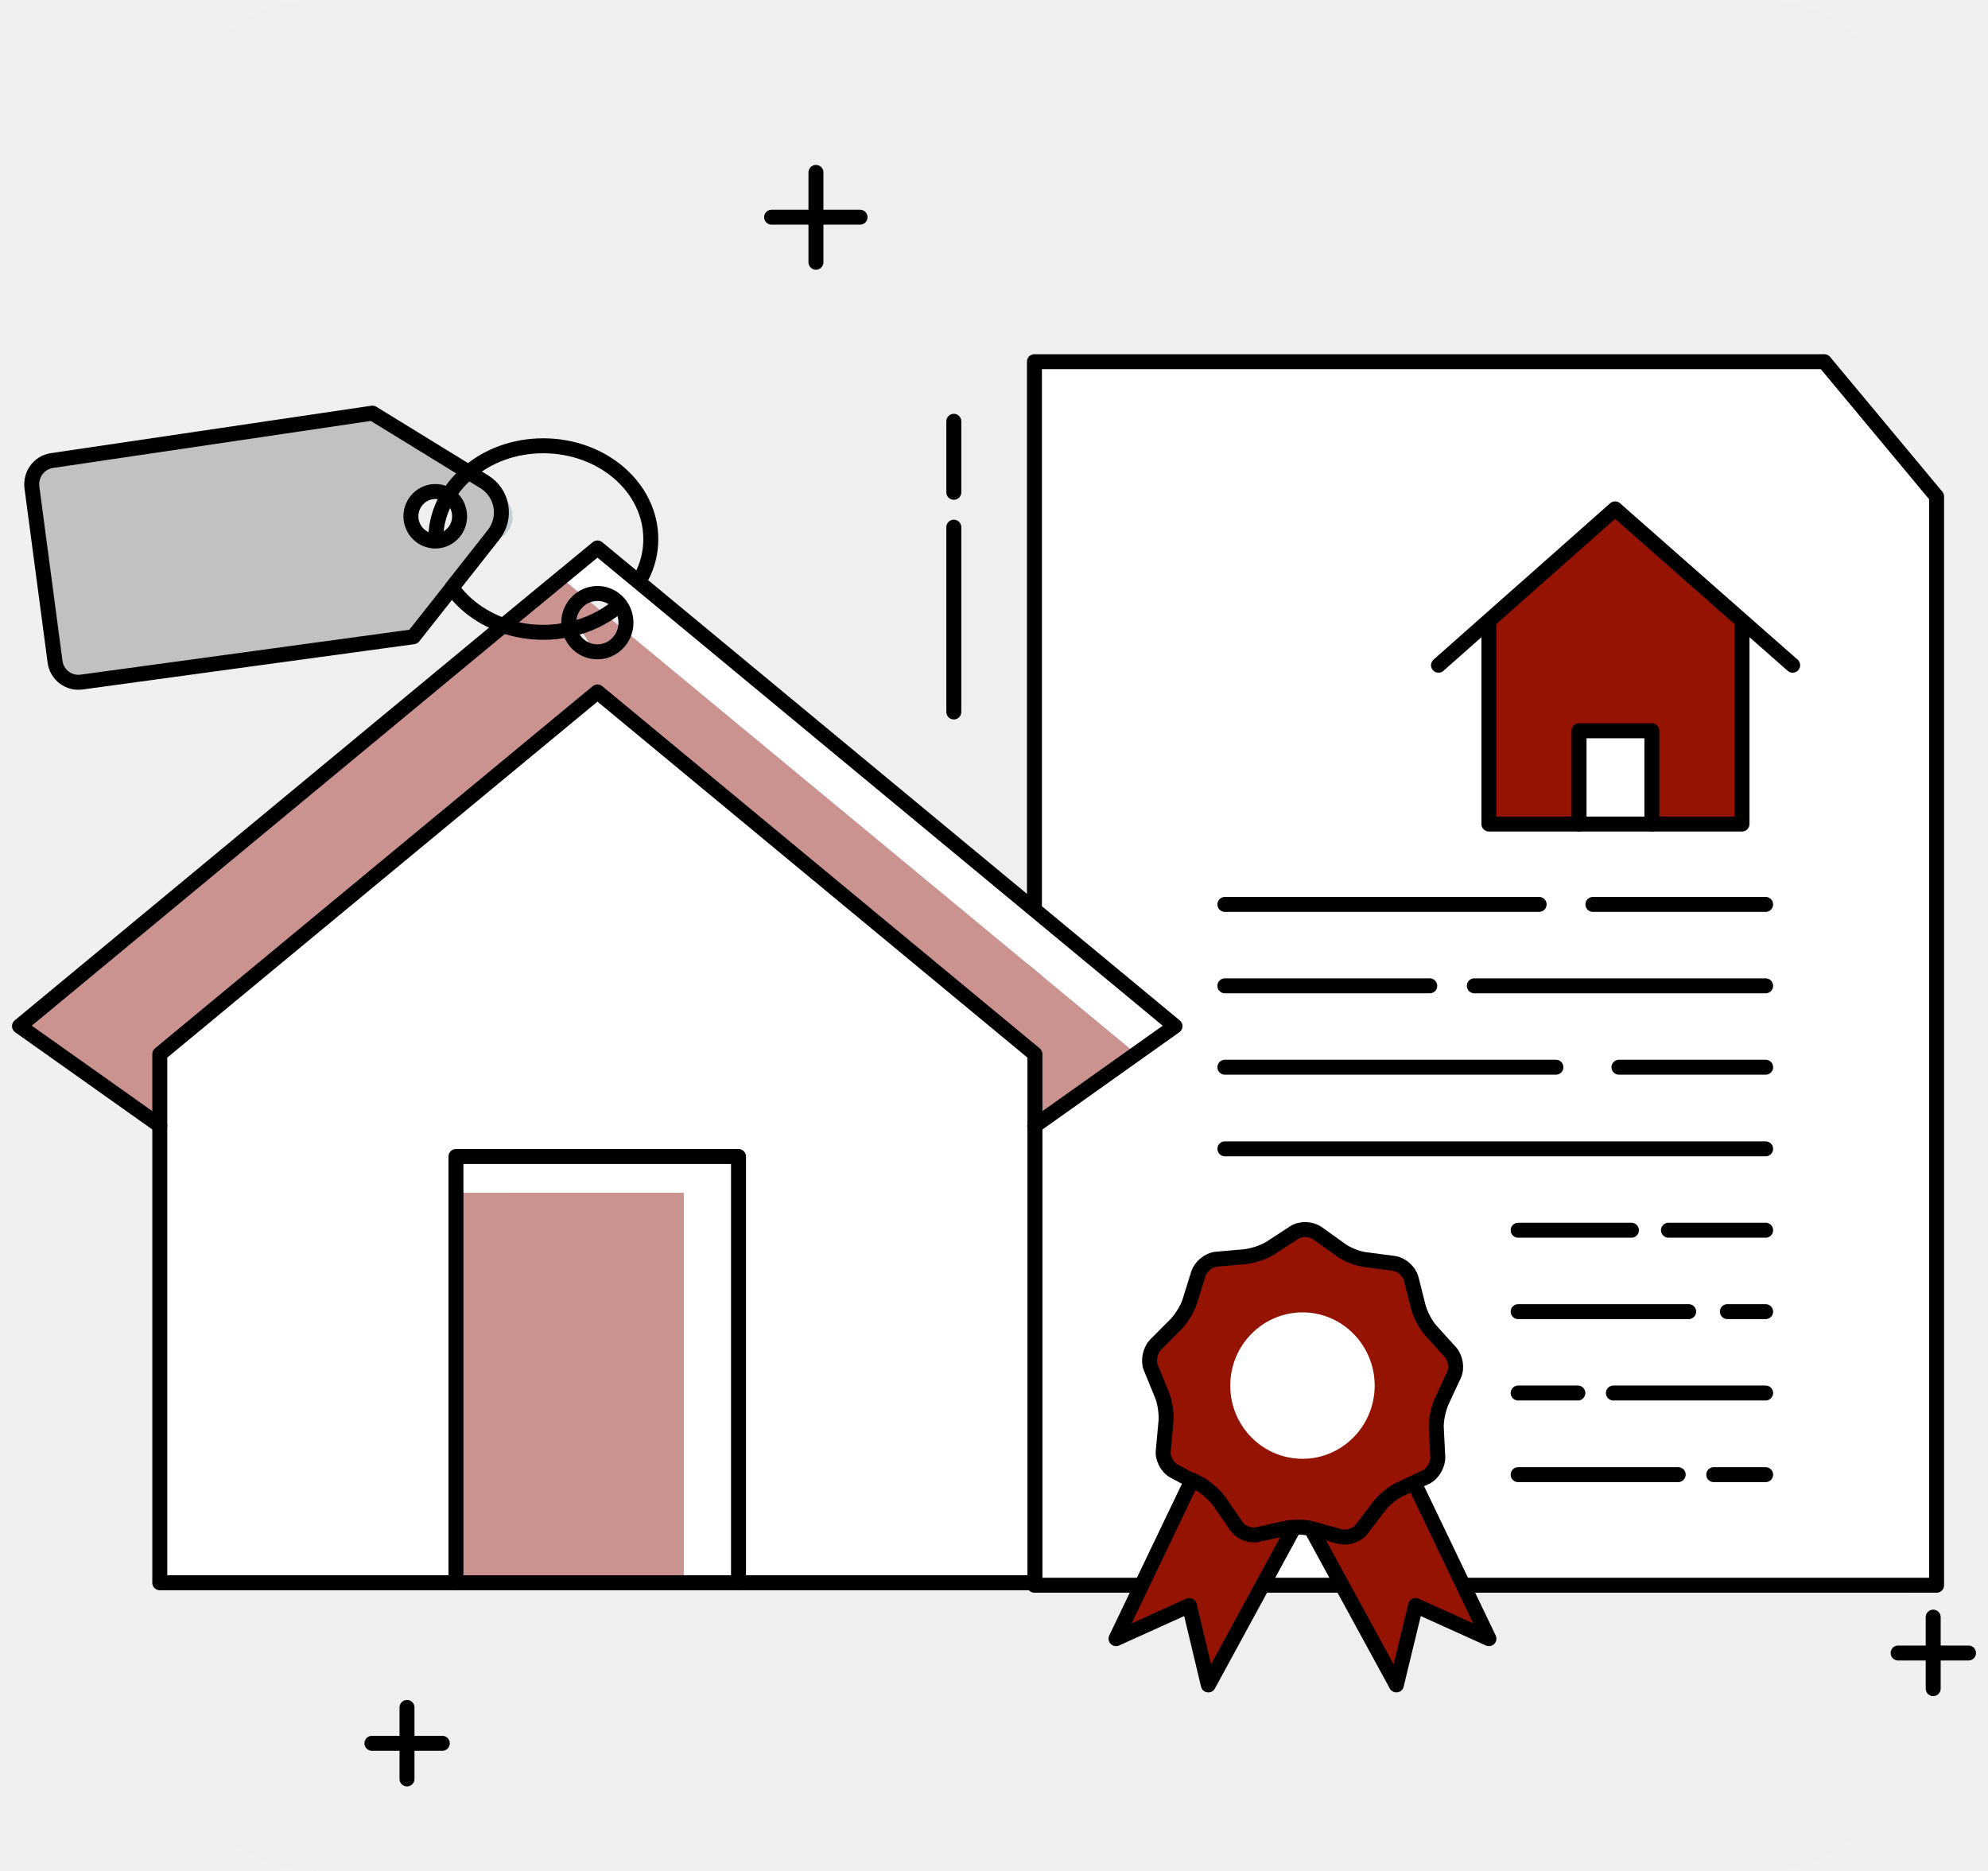
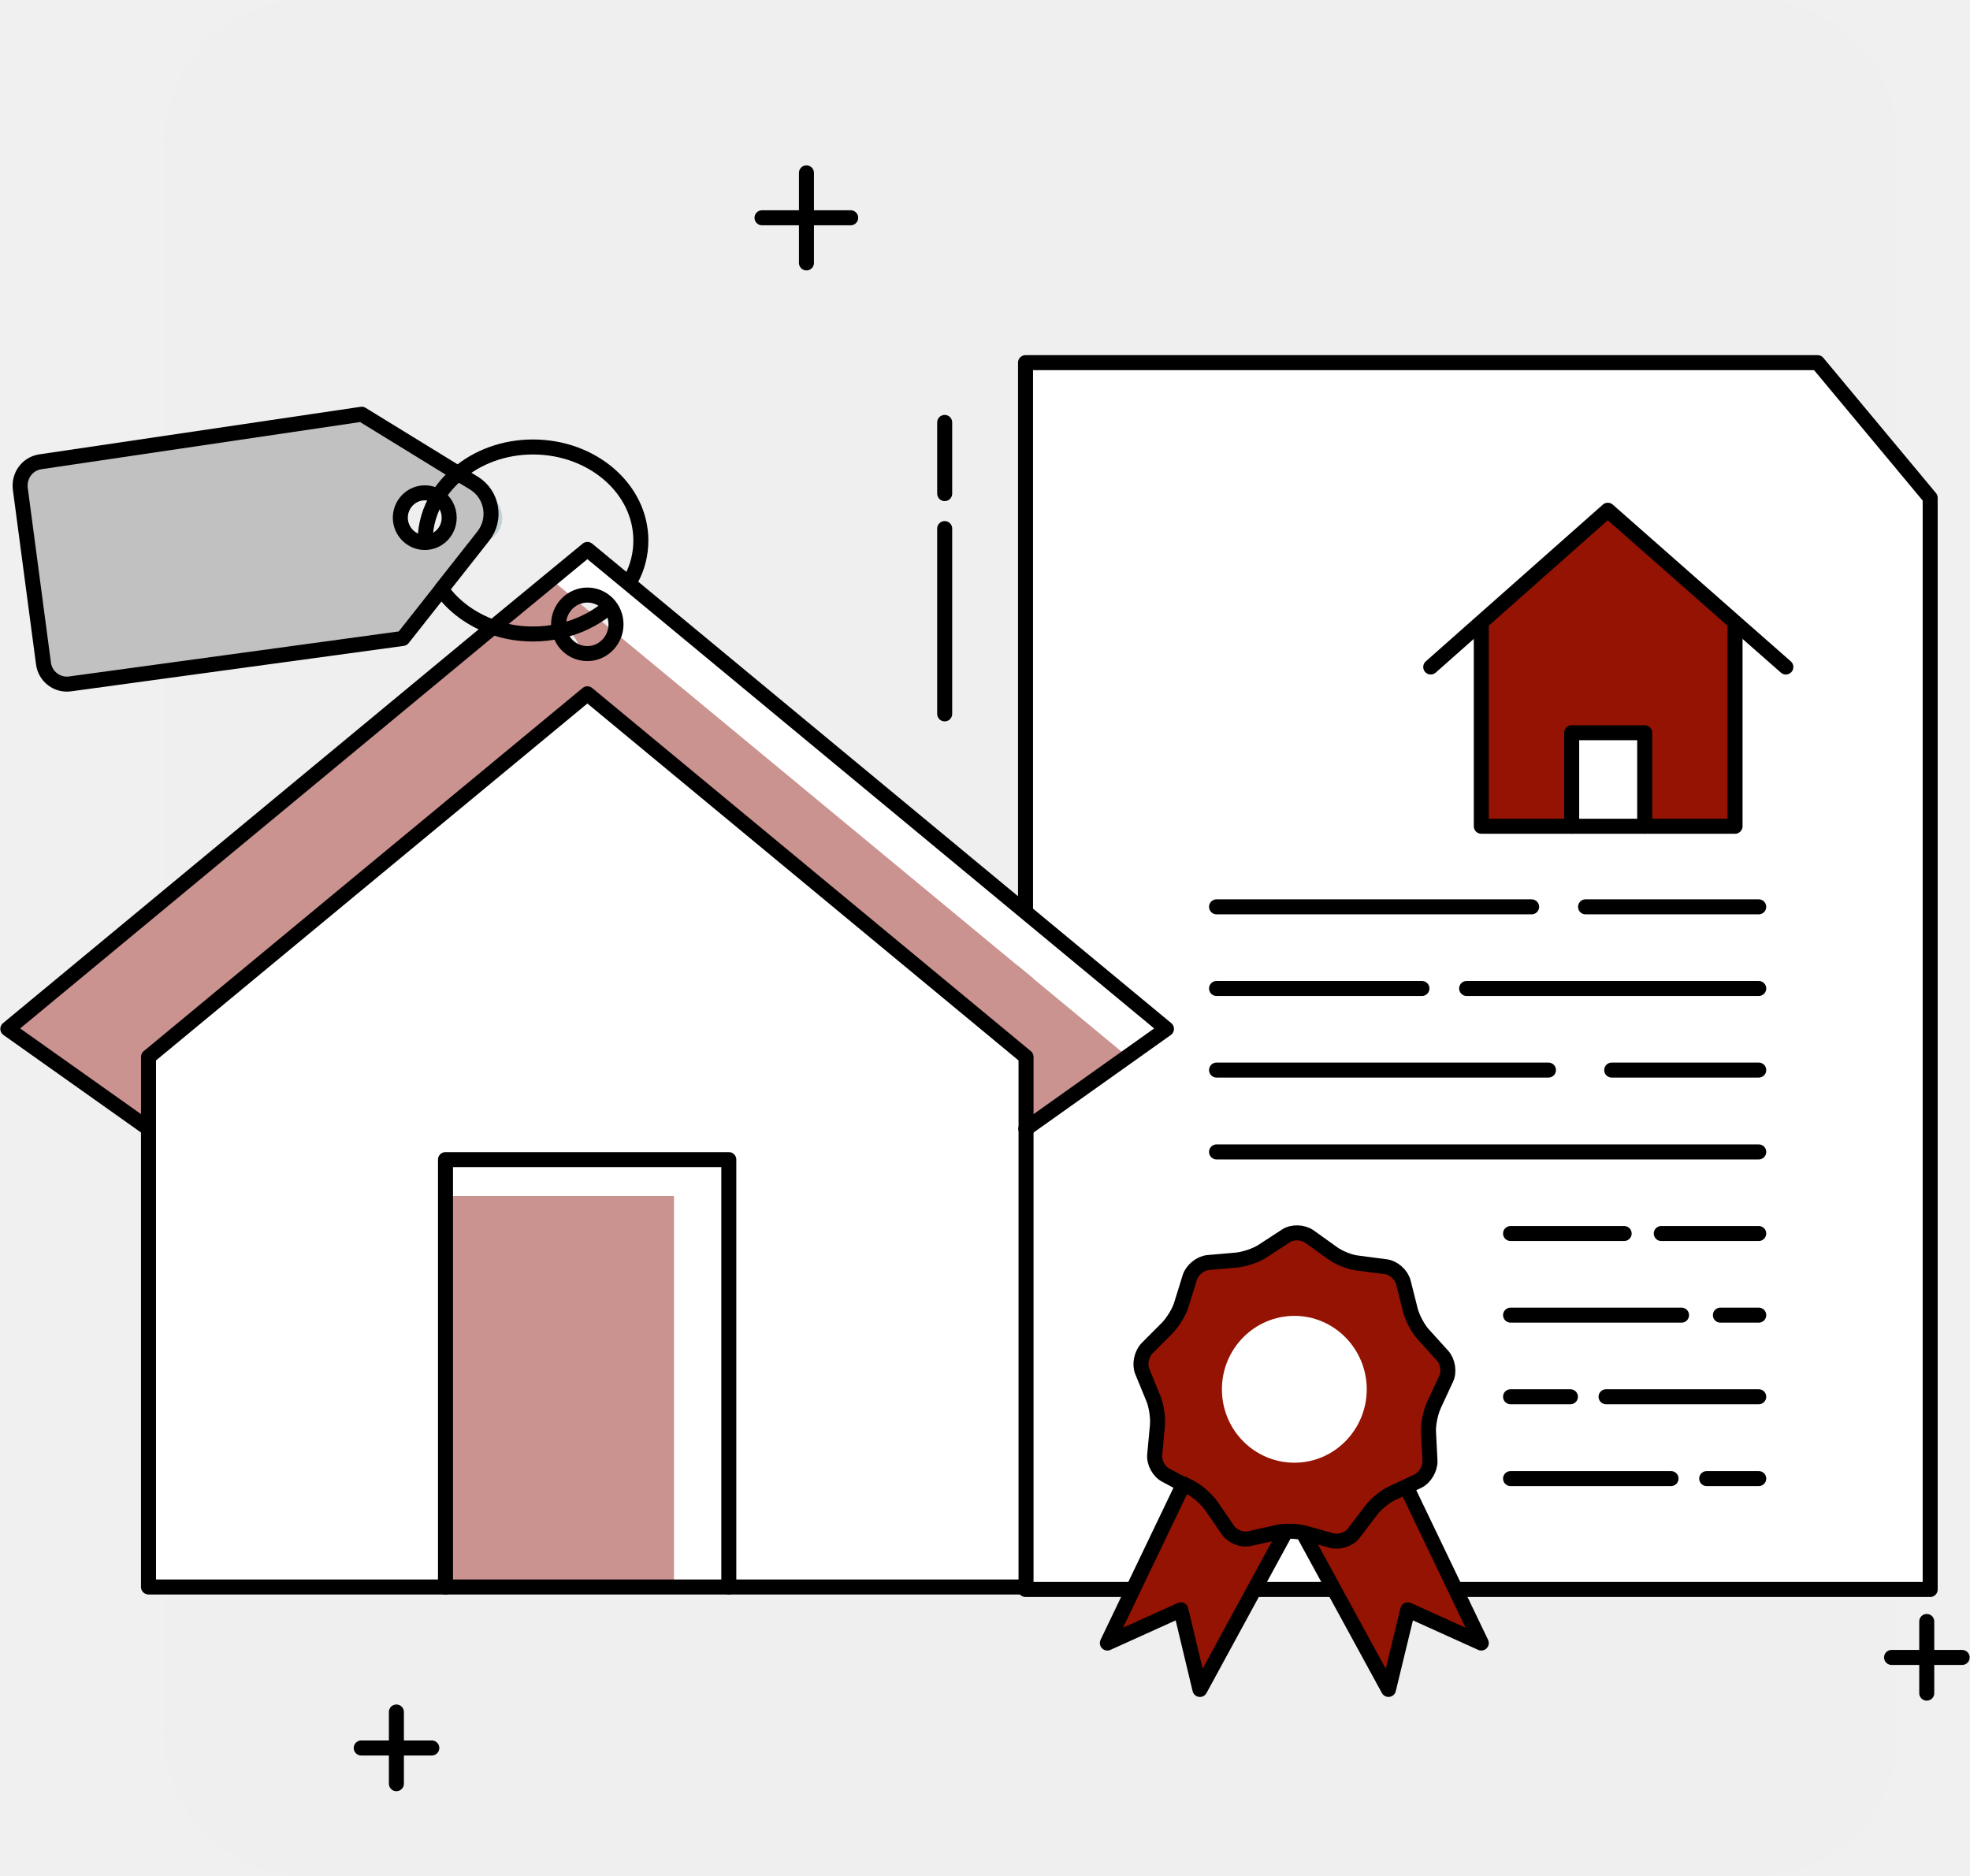
- <svg xmlns="http://www.w3.org/2000/svg" width="85" height="80" viewBox="0 0 85 80" fill="none">
+ <svg xmlns="http://www.w3.org/2000/svg" width="84" height="80" viewBox="0 0 84 80" fill="none">
  <g clip-path="url(#clip0_281_14793)">
-     <path opacity="0.5" d="M75.346 0H13.559C10.206 0 7.488 2.761 7.488 6.167V73.833C7.488 77.239 10.206 80 13.559 80H75.346C78.699 80 81.417 77.239 81.417 73.833V6.167C81.417 2.761 78.699 0 75.346 0Z" fill="#EDEDED" />
+     <path opacity="0.5" d="M74.847 0H13.06C9.707 0 6.988 2.761 6.988 6.167V73.833C6.988 77.239 9.707 80 13.06 80H74.847C78.2 80 80.918 77.239 80.918 73.833V6.167C80.918 2.761 78.2 0 74.847 0Z" fill="#EDEDED" />
    <g opacity="0.24">
-       <path d="M66.661 23.366L72.159 28.221L72.097 28.306V36.853H68.244V32.855H65.13V36.853H61.277V28.243L61.224 28.19L66.661 23.366Z" fill="#005063" />
-       <path d="M59.111 30.062L61.224 28.19L66.661 23.366L72.159 28.221L74.253 30.062" fill="#005063" />
-       <path d="M61.277 28.243V36.853H65.13H68.244H72.097V28.306" fill="#005063" />
-       <path d="M68.244 36.853V32.855H65.13V36.853" fill="#005063" />
-       <path d="M55.799 67.021C55.601 67.285 55.174 67.423 54.861 67.338L53.685 67.01C53.477 66.957 53.195 66.926 52.925 66.947C52.789 66.947 52.654 66.957 52.539 66.989L51.352 67.254C51.029 67.328 50.623 67.169 50.436 66.894L49.738 65.879C49.55 65.604 49.165 65.254 48.873 65.096L48.551 64.927L47.801 64.525C47.509 64.376 47.291 63.975 47.332 63.647L47.447 62.409C47.478 62.081 47.405 61.563 47.27 61.245L46.801 60.103C46.676 59.796 46.77 59.363 46.999 59.119L47.863 58.252C48.092 58.019 48.374 57.575 48.467 57.258L48.832 56.084C48.936 55.766 49.28 55.491 49.602 55.459L50.821 55.354C51.144 55.322 51.633 55.163 51.914 54.983L52.935 54.317C53.216 54.137 53.654 54.158 53.924 54.349L54.914 55.057C55.184 55.258 55.663 55.449 55.986 55.481L57.194 55.639C57.517 55.682 57.85 55.978 57.934 56.306L58.236 57.501C58.319 57.818 58.559 58.284 58.788 58.527L59.61 59.437C59.829 59.68 59.902 60.124 59.756 60.42L59.236 61.542C59.1 61.838 58.986 62.356 59.006 62.684L59.069 63.922C59.079 64.25 58.85 64.641 58.559 64.778L58.09 65.001L57.455 65.297C57.153 65.434 56.757 65.762 56.559 66.027L55.82 67L55.799 67.021ZM53.299 64.853C55.466 64.853 57.225 63.065 57.225 60.865C57.225 58.664 55.466 56.877 53.299 56.877C51.133 56.877 49.363 58.654 49.363 60.865C49.363 63.075 51.123 64.853 53.299 64.853Z" fill="#005063" />
-       <path d="M57.226 60.865C57.226 63.065 55.466 64.853 53.299 64.853C51.133 64.853 49.363 63.065 49.363 60.865C49.363 58.664 51.123 56.877 53.299 56.877C55.476 56.877 57.226 58.654 57.226 60.865Z" fill="#005063" />
-       <path d="M48.572 64.927L47.822 64.525C47.53 64.376 47.311 63.975 47.353 63.647L47.468 62.409C47.499 62.081 47.426 61.563 47.291 61.245L46.822 60.103C46.697 59.796 46.791 59.363 47.02 59.119L47.884 58.252C48.113 58.019 48.394 57.575 48.488 57.258L48.853 56.084C48.957 55.766 49.3 55.491 49.623 55.459L50.842 55.354C51.165 55.322 51.654 55.163 51.935 54.983L52.956 54.317C53.237 54.137 53.674 54.158 53.945 54.349L54.934 55.057C55.205 55.258 55.684 55.449 56.007 55.481L57.215 55.639C57.538 55.682 57.871 55.978 57.955 56.306L58.257 57.501C58.34 57.818 58.579 58.284 58.809 58.527L59.631 59.437C59.85 59.68 59.923 60.124 59.777 60.42L59.256 61.542C59.121 61.838 59.006 62.356 59.027 62.684L59.09 63.922C59.1 64.25 58.871 64.641 58.579 64.778L58.111 65.001L57.475 65.297C57.173 65.434 56.778 65.762 56.58 66.027L55.84 67C55.643 67.264 55.216 67.402 54.903 67.317L53.727 66.989C53.518 66.936 53.237 66.905 52.966 66.926C52.831 66.926 52.696 66.936 52.581 66.968L51.394 67.233C51.071 67.307 50.665 67.148 50.477 66.873L49.779 65.857C49.592 65.582 49.207 65.233 48.915 65.075L48.592 64.905L48.572 64.927Z" fill="#005063" />
-       <path d="M57.226 60.865C57.226 63.065 55.466 64.853 53.299 64.853C51.133 64.853 49.363 63.065 49.363 60.865C49.363 58.664 51.123 56.877 53.299 56.877C55.476 56.877 57.226 58.654 57.226 60.865Z" fill="#005063" />
+       <path d="M66.159 23.366L71.657 28.221L71.595 28.306V36.853H67.742V32.855H64.628V36.853H60.775V28.243L60.723 28.19L66.159 23.366Z" fill="#005063" />
+       <path d="M58.609 30.062L60.723 28.19L66.16 23.366L71.658 28.221L73.751 30.062" fill="#005063" />
+       <path d="M60.775 28.243V36.853H64.629H67.742H71.596V28.306" fill="#005063" />
+       <path d="M67.743 36.853V32.855H64.629V36.853" fill="#005063" />
+       <path d="M55.298 67.021C55.1 67.285 54.673 67.423 54.36 67.338L53.184 67.01C52.975 66.957 52.694 66.926 52.423 66.947C52.288 66.947 52.153 66.957 52.038 66.989L50.851 67.254C50.528 67.328 50.122 67.169 49.934 66.894L49.237 65.879C49.049 65.604 48.664 65.254 48.372 65.096L48.049 64.927L47.3 64.525C47.008 64.376 46.789 63.975 46.831 63.647L46.946 62.409C46.977 62.081 46.904 61.563 46.769 61.245L46.3 60.103C46.175 59.796 46.269 59.363 46.498 59.119L47.362 58.252C47.591 58.019 47.872 57.575 47.966 57.258L48.331 56.084C48.435 55.766 48.778 55.491 49.101 55.459L50.32 55.354C50.642 55.322 51.132 55.163 51.413 54.983L52.434 54.317C52.715 54.137 53.152 54.158 53.423 54.349L54.412 55.057C54.683 55.258 55.162 55.449 55.485 55.481L56.693 55.639C57.016 55.682 57.349 55.978 57.432 56.306L57.734 57.501C57.818 57.818 58.057 58.284 58.286 58.527L59.109 59.437C59.328 59.68 59.401 60.124 59.255 60.42L58.734 61.542C58.599 61.838 58.484 62.356 58.505 62.684L58.568 63.922C58.578 64.25 58.349 64.641 58.057 64.778L57.589 65.001L56.953 65.297C56.651 65.434 56.256 65.762 56.058 66.027L55.318 67L55.298 67.021ZM52.798 64.853C54.964 64.853 56.724 63.065 56.724 60.865C56.724 58.664 54.964 56.877 52.798 56.877C50.632 56.877 48.862 58.654 48.862 60.865C48.862 63.075 50.622 64.853 52.798 64.853Z" fill="#005063" />
+       <path d="M56.724 60.865C56.724 63.065 54.964 64.853 52.798 64.853C50.632 64.853 48.861 63.065 48.861 60.865C48.861 58.664 50.621 56.877 52.798 56.877C54.974 56.877 56.724 58.654 56.724 60.865Z" fill="#005063" />
+       <path d="M48.071 64.927L47.321 64.525C47.029 64.376 46.811 63.975 46.852 63.647L46.967 62.409C46.998 62.081 46.925 61.563 46.79 61.245L46.321 60.103C46.196 59.796 46.29 59.363 46.519 59.119L47.383 58.252C47.613 58.019 47.894 57.575 47.988 57.258L48.352 56.084C48.456 55.766 48.8 55.491 49.123 55.459L50.341 55.354C50.664 55.322 51.153 55.163 51.435 54.983L52.455 54.317C52.736 54.137 53.174 54.158 53.444 54.349L54.434 55.057C54.705 55.258 55.184 55.449 55.507 55.481L56.715 55.639C57.037 55.682 57.371 55.978 57.454 56.306L57.756 57.501C57.839 57.818 58.079 58.284 58.308 58.527L59.131 59.437C59.349 59.68 59.422 60.124 59.276 60.42L58.756 61.542C58.62 61.838 58.506 62.356 58.527 62.684L58.589 63.922C58.599 64.25 58.37 64.641 58.079 64.778L57.61 65.001L56.975 65.297C56.673 65.434 56.277 65.762 56.079 66.027L55.34 67C55.142 67.264 54.715 67.402 54.403 67.317L53.226 66.989C53.018 66.936 52.736 66.905 52.466 66.926C52.33 66.926 52.195 66.936 52.08 66.968L50.893 67.233C50.57 67.307 50.164 67.148 49.977 66.873L49.279 65.857C49.092 65.582 48.706 65.233 48.414 65.075L48.092 64.905L48.071 64.927Z" fill="#005063" />
+       <path d="M56.726 60.865C56.726 63.065 54.966 64.853 52.8 64.853C50.634 64.853 48.863 63.065 48.863 60.865C48.863 58.664 50.623 56.877 52.8 56.877C54.976 56.877 56.726 58.654 56.726 60.865Z" fill="#005063" />
    </g>
-     <path d="M82.802 21.23V67.783H44.229V15.465H78.002L82.802 21.23Z" fill="white" />
-     <path d="M82.802 21.23V67.783H44.229V15.465H78.002L82.802 21.23Z" stroke="black" stroke-width="0.64" stroke-linecap="round" stroke-linejoin="round" />
-     <path d="M69.056 21.759L74.555 26.603L74.482 26.688V35.235H70.628V31.247H67.515V35.235H63.661V26.624L63.62 26.572L69.056 21.759Z" fill="#941303" />
-     <path d="M61.506 28.444L63.62 26.572L69.056 21.759L74.555 26.603L76.648 28.444" stroke="black" stroke-width="0.64" stroke-linecap="round" stroke-linejoin="round" />
-     <path d="M63.661 26.624V35.235H67.515H70.629H74.482V26.688" stroke="black" stroke-width="0.64" stroke-linecap="round" stroke-linejoin="round" />
-     <path d="M70.629 35.235V31.247H67.515V35.235" stroke="black" stroke-width="0.64" stroke-linecap="round" stroke-linejoin="round" />
-     <path d="M68.108 38.672H75.492" stroke="black" stroke-width="0.64" stroke-linecap="round" stroke-linejoin="round" />
-     <path d="M52.373 38.672H65.807" stroke="black" stroke-width="0.64" stroke-linecap="round" stroke-linejoin="round" />
-     <path d="M63.037 42.153H75.492" stroke="black" stroke-width="0.64" stroke-linecap="round" stroke-linejoin="round" />
-     <path d="M52.373 42.153H61.131" stroke="black" stroke-width="0.64" stroke-linecap="round" stroke-linejoin="round" />
-     <path d="M69.222 45.633H75.492" stroke="black" stroke-width="0.64" stroke-linecap="round" stroke-linejoin="round" />
-     <path d="M52.373 45.633H66.525" stroke="black" stroke-width="0.64" stroke-linecap="round" stroke-linejoin="round" />
-     <path d="M52.373 49.123H75.492" stroke="black" stroke-width="0.64" stroke-linecap="round" stroke-linejoin="round" />
-     <path d="M71.337 52.603H75.492" stroke="black" stroke-width="0.64" stroke-linecap="round" stroke-linejoin="round" />
-     <path d="M64.911 52.603H69.754" stroke="black" stroke-width="0.64" stroke-linecap="round" stroke-linejoin="round" />
-     <path d="M73.857 56.084H75.492" stroke="black" stroke-width="0.64" stroke-linecap="round" stroke-linejoin="round" />
-     <path d="M64.911 56.084H72.201" stroke="black" stroke-width="0.64" stroke-linecap="round" stroke-linejoin="round" />
-     <path d="M68.983 59.564H75.492" stroke="black" stroke-width="0.64" stroke-linecap="round" stroke-linejoin="round" />
-     <path d="M64.911 59.564H67.463" stroke="black" stroke-width="0.64" stroke-linecap="round" stroke-linejoin="round" />
-     <path d="M73.274 63.054H75.492" stroke="black" stroke-width="0.64" stroke-linecap="round" stroke-linejoin="round" />
-     <path d="M64.911 63.054H71.753" stroke="black" stroke-width="0.64" stroke-linecap="round" stroke-linejoin="round" />
-     <path d="M58.934 64.429C59.131 64.165 59.538 63.837 59.829 63.7L60.464 63.403L63.661 70.057L60.527 68.639L59.704 72.035L56.08 65.392L57.257 65.72C57.569 65.805 57.986 65.667 58.194 65.403L58.934 64.429Z" fill="#941303" />
-     <path d="M54.934 65.371C55.049 65.339 55.184 65.329 55.32 65.329L51.664 72.045L50.842 68.65L47.718 70.067L50.956 63.319L51.279 63.488C51.571 63.647 51.956 63.985 52.144 64.271L52.841 65.286C53.018 65.561 53.435 65.72 53.758 65.646L54.945 65.381L54.934 65.371Z" fill="#941303" />
-     <path d="M58.194 65.403C57.996 65.667 57.569 65.805 57.257 65.72L56.08 65.392C55.872 65.339 55.591 65.307 55.32 65.329C55.184 65.329 55.049 65.339 54.934 65.371L53.747 65.635C53.424 65.709 53.018 65.551 52.831 65.276L52.133 64.26C51.946 63.985 51.56 63.636 51.269 63.477L50.946 63.308L50.196 62.906C49.904 62.758 49.686 62.356 49.727 62.028L49.842 60.791C49.873 60.463 49.8 59.944 49.665 59.627L49.196 58.485C49.071 58.178 49.165 57.744 49.394 57.501L50.258 56.634C50.488 56.401 50.769 55.957 50.863 55.639L51.227 54.465C51.331 54.148 51.675 53.873 51.998 53.841L53.216 53.735C53.539 53.703 54.028 53.545 54.31 53.365L55.33 52.699C55.611 52.519 56.049 52.54 56.319 52.73L57.309 53.439C57.58 53.64 58.059 53.83 58.382 53.862L59.59 54.021C59.912 54.063 60.246 54.359 60.329 54.687L60.631 55.883C60.714 56.2 60.954 56.665 61.183 56.909L62.006 57.818C62.224 58.062 62.297 58.506 62.151 58.802L61.631 59.923C61.495 60.219 61.381 60.738 61.402 61.066L61.464 62.303C61.474 62.631 61.245 63.023 60.954 63.16L60.485 63.382L59.85 63.678C59.548 63.816 59.152 64.144 58.954 64.408L58.215 65.381L58.194 65.403ZM55.695 62.377C57.392 62.377 58.777 60.971 58.777 59.246C58.777 57.522 57.392 56.115 55.695 56.115C53.997 56.115 52.602 57.511 52.602 59.246C52.602 60.981 53.987 62.377 55.695 62.377Z" fill="#941303" />
-     <path d="M58.444 59.246C58.444 60.791 57.205 62.049 55.684 62.049C54.164 62.049 52.925 60.791 52.925 59.246C52.925 57.702 54.164 56.443 55.684 56.443C57.205 56.443 58.444 57.691 58.444 59.246Z" fill="white" />
-     <path d="M50.956 63.308L50.207 62.906C49.915 62.758 49.696 62.356 49.738 62.028L49.852 60.791C49.884 60.463 49.811 59.944 49.675 59.627L49.207 58.485C49.082 58.178 49.176 57.744 49.405 57.501L50.269 56.634C50.498 56.401 50.779 55.957 50.873 55.639L51.238 54.465C51.342 54.148 51.685 53.873 52.008 53.841L53.227 53.735C53.55 53.703 54.039 53.545 54.32 53.365L55.341 52.699C55.622 52.519 56.059 52.54 56.33 52.73L57.319 53.439C57.59 53.64 58.069 53.831 58.392 53.862L59.6 54.021C59.923 54.063 60.256 54.359 60.34 54.687L60.642 55.883C60.725 56.2 60.964 56.665 61.193 56.909L62.016 57.818C62.235 58.062 62.308 58.506 62.162 58.802L61.641 59.923C61.506 60.219 61.391 60.738 61.412 61.066L61.475 62.303C61.485 62.631 61.256 63.023 60.964 63.16L60.496 63.382L59.86 63.678C59.558 63.816 59.163 64.144 58.965 64.408L58.225 65.381C58.028 65.646 57.601 65.783 57.288 65.699L56.111 65.371C55.903 65.318 55.622 65.286 55.351 65.307C55.216 65.307 55.08 65.318 54.966 65.35L53.779 65.614C53.456 65.688 53.05 65.529 52.862 65.254L52.164 64.239C51.977 63.964 51.592 63.615 51.3 63.456L50.977 63.287L50.956 63.308Z" stroke="black" stroke-width="0.64" stroke-linecap="round" stroke-linejoin="round" />
-     <path d="M55.32 65.329L51.664 72.046L50.852 68.65L47.718 70.067L50.956 63.308" stroke="black" stroke-width="0.64" stroke-linecap="round" stroke-linejoin="round" />
-     <path d="M56.08 65.403L59.704 72.045L60.527 68.65L63.661 70.067L60.464 63.403" stroke="black" stroke-width="0.64" stroke-linecap="round" stroke-linejoin="round" />
+     <path d="M82.302 21.23V67.783H43.728V15.465H77.501L82.302 21.23Z" fill="white" />
+     <path d="M82.302 21.23V67.783H43.728V15.465H77.501L82.302 21.23Z" stroke="black" stroke-width="0.64" stroke-linecap="round" stroke-linejoin="round" />
+     <path d="M68.555 21.759L74.054 26.603L73.981 26.688V35.235H70.128V31.247H67.014V35.235H63.161V26.624L63.119 26.572L68.555 21.759Z" fill="#941303" />
+     <path d="M61.006 28.444L63.12 26.572L68.556 21.759L74.055 26.603L76.148 28.444" stroke="black" stroke-width="0.64" stroke-linecap="round" stroke-linejoin="round" />
+     <path d="M63.162 26.624V35.235H67.015H70.129H73.982V26.688" stroke="black" stroke-width="0.64" stroke-linecap="round" stroke-linejoin="round" />
+     <path d="M70.129 35.235V31.247H67.016V35.235" stroke="black" stroke-width="0.64" stroke-linecap="round" stroke-linejoin="round" />
+     <path d="M67.607 38.672H74.991" stroke="black" stroke-width="0.64" stroke-linecap="round" stroke-linejoin="round" />
+     <path d="M51.873 38.672H65.307" stroke="black" stroke-width="0.64" stroke-linecap="round" stroke-linejoin="round" />
+     <path d="M62.537 42.153H74.992" stroke="black" stroke-width="0.64" stroke-linecap="round" stroke-linejoin="round" />
+     <path d="M51.873 42.153H60.631" stroke="black" stroke-width="0.64" stroke-linecap="round" stroke-linejoin="round" />
+     <path d="M68.723 45.633H74.992" stroke="black" stroke-width="0.64" stroke-linecap="round" stroke-linejoin="round" />
+     <path d="M51.873 45.633H66.026" stroke="black" stroke-width="0.64" stroke-linecap="round" stroke-linejoin="round" />
+     <path d="M51.873 49.123H74.992" stroke="black" stroke-width="0.64" stroke-linecap="round" stroke-linejoin="round" />
+     <path d="M70.836 52.603H74.991" stroke="black" stroke-width="0.64" stroke-linecap="round" stroke-linejoin="round" />
+     <path d="M64.41 52.603H69.253" stroke="black" stroke-width="0.64" stroke-linecap="round" stroke-linejoin="round" />
+     <path d="M73.357 56.084H74.992" stroke="black" stroke-width="0.64" stroke-linecap="round" stroke-linejoin="round" />
+     <path d="M64.41 56.084H71.7" stroke="black" stroke-width="0.64" stroke-linecap="round" stroke-linejoin="round" />
+     <path d="M68.482 59.564H74.991" stroke="black" stroke-width="0.64" stroke-linecap="round" stroke-linejoin="round" />
+     <path d="M64.41 59.564H66.962" stroke="black" stroke-width="0.64" stroke-linecap="round" stroke-linejoin="round" />
+     <path d="M72.773 63.054H74.992" stroke="black" stroke-width="0.64" stroke-linecap="round" stroke-linejoin="round" />
+     <path d="M64.41 63.054H71.252" stroke="black" stroke-width="0.64" stroke-linecap="round" stroke-linejoin="round" />
+     <path d="M58.434 64.429C58.631 64.165 59.038 63.837 59.329 63.7L59.964 63.403L63.161 70.057L60.027 68.639L59.204 72.035L55.58 65.392L56.757 65.72C57.069 65.805 57.486 65.667 57.694 65.403L58.434 64.429Z" fill="#941303" />
+     <path d="M54.434 65.371C54.548 65.339 54.684 65.329 54.819 65.329L51.164 72.045L50.341 68.65L47.217 70.067L50.456 63.319L50.778 63.488C51.07 63.647 51.455 63.985 51.643 64.271L52.34 65.286C52.518 65.561 52.934 65.72 53.257 65.646L54.444 65.381L54.434 65.371Z" fill="#941303" />
+     <path d="M57.694 65.403C57.496 65.667 57.069 65.805 56.757 65.72L55.58 65.392C55.372 65.339 55.091 65.307 54.82 65.329C54.684 65.329 54.549 65.339 54.434 65.371L53.247 65.635C52.924 65.709 52.518 65.551 52.331 65.276L51.633 64.26C51.446 63.985 51.06 63.636 50.769 63.477L50.446 63.308L49.696 62.906C49.404 62.758 49.186 62.356 49.227 62.028L49.342 60.791C49.373 60.463 49.3 59.944 49.165 59.627L48.696 58.485C48.571 58.178 48.665 57.744 48.894 57.501L49.758 56.634C49.988 56.401 50.269 55.957 50.363 55.639L50.727 54.465C50.831 54.148 51.175 53.873 51.498 53.841L52.716 53.735C53.039 53.703 53.528 53.545 53.81 53.365L54.83 52.699C55.111 52.519 55.549 52.54 55.819 52.73L56.809 53.439C57.08 53.64 57.559 53.83 57.882 53.862L59.09 54.021C59.412 54.063 59.746 54.359 59.829 54.687L60.131 55.883C60.214 56.2 60.454 56.665 60.683 56.909L61.506 57.818C61.724 58.062 61.797 58.506 61.651 58.802L61.131 59.923C60.995 60.219 60.881 60.738 60.902 61.066L60.964 62.303C60.974 62.631 60.745 63.023 60.454 63.16L59.985 63.382L59.35 63.678C59.048 63.816 58.652 64.144 58.454 64.408L57.715 65.381L57.694 65.403ZM55.195 62.377C56.892 62.377 58.277 60.971 58.277 59.246C58.277 57.522 56.892 56.115 55.195 56.115C53.497 56.115 52.102 57.511 52.102 59.246C52.102 60.981 53.487 62.377 55.195 62.377Z" fill="#941303" />
+     <path d="M57.943 59.246C57.943 60.791 56.704 62.049 55.184 62.049C53.663 62.049 52.424 60.791 52.424 59.246C52.424 57.702 53.663 56.443 55.184 56.443C56.704 56.443 57.943 57.691 57.943 59.246Z" fill="white" />
+     <path d="M50.456 63.308L49.706 62.906C49.414 62.758 49.196 62.356 49.237 62.028L49.352 60.791C49.383 60.463 49.31 59.944 49.175 59.627L48.706 58.485C48.581 58.178 48.675 57.744 48.904 57.501L49.768 56.634C49.997 56.401 50.279 55.957 50.372 55.639L50.737 54.465C50.841 54.148 51.185 53.873 51.508 53.841L52.726 53.735C53.049 53.703 53.538 53.545 53.819 53.365L54.84 52.699C55.121 52.519 55.559 52.54 55.829 52.73L56.819 53.439C57.089 53.64 57.569 53.831 57.891 53.862L59.099 54.021C59.422 54.063 59.755 54.359 59.839 54.687L60.141 55.883C60.224 56.2 60.464 56.665 60.693 56.909L61.515 57.818C61.734 58.062 61.807 58.506 61.661 58.802L61.141 59.923C61.005 60.219 60.891 60.738 60.911 61.066L60.974 62.303C60.984 62.631 60.755 63.023 60.464 63.16L59.995 63.382L59.36 63.678C59.058 63.816 58.662 64.144 58.464 64.408L57.725 65.381C57.527 65.646 57.1 65.783 56.787 65.699L55.611 65.371C55.402 65.318 55.121 65.286 54.85 65.307C54.715 65.307 54.58 65.318 54.465 65.35L53.278 65.614C52.955 65.688 52.549 65.529 52.361 65.254L51.664 64.239C51.476 63.964 51.091 63.615 50.799 63.456L50.477 63.287L50.456 63.308Z" stroke="black" stroke-width="0.64" stroke-linecap="round" stroke-linejoin="round" />
+     <path d="M54.819 65.329L51.164 72.046L50.351 68.65L47.217 70.067L50.456 63.308" stroke="black" stroke-width="0.64" stroke-linecap="round" stroke-linejoin="round" />
+     <path d="M55.58 65.403L59.204 72.045L60.027 68.65L63.161 70.067L59.964 63.403" stroke="black" stroke-width="0.64" stroke-linecap="round" stroke-linejoin="round" />
    <g opacity="0.19">
-       <path d="M33.835 49.451V67.677H28.149H27.452H21.765V49.451H33.835Z" fill="#005063" />
-       <path d="M33.835 67.677H28.149H27.452H21.765V49.451H33.835V67.677Z" fill="#005063" />
-       <path d="M21.911 22.076C21.911 22.584 21.578 22.986 21.12 23.102L20.891 23.06C20.891 22.383 21.089 21.748 21.422 21.187C21.724 21.367 21.901 21.706 21.901 22.087L21.911 22.076Z" fill="#005063" />
-       <path d="M21.911 22.076C21.911 22.584 21.578 22.986 21.12 23.102L20.891 23.06C20.891 22.383 21.089 21.748 21.422 21.187C21.724 21.367 21.901 21.706 21.901 22.087L21.911 22.076Z" fill="#005063" />
-       <path d="M21.911 22.076C21.911 22.584 21.578 22.986 21.12 23.102L20.891 23.06C20.891 22.383 21.089 21.748 21.422 21.187C21.724 21.367 21.901 21.706 21.901 22.087L21.911 22.076Z" fill="#005063" />
+       <path d="M33.336 49.451V67.677H27.649H26.952H21.266V49.451H33.336Z" fill="#005063" />
+       <path d="M33.336 67.677H27.649H26.952H21.266V49.451H33.336V67.677Z" fill="#005063" />
+       <path d="M21.411 22.076C21.411 22.584 21.078 22.986 20.62 23.102L20.391 23.06C20.391 22.383 20.588 21.748 20.922 21.187C21.224 21.367 21.401 21.706 21.401 22.087L21.411 22.076Z" fill="#005063" />
+       <path d="M21.411 22.076C21.411 22.584 21.078 22.986 20.62 23.102L20.391 23.06C20.391 22.383 20.588 21.748 20.922 21.187C21.224 21.367 21.401 21.706 21.401 22.087L21.411 22.076Z" fill="#005063" />
+       <path d="M21.411 22.076C21.411 22.584 21.078 22.986 20.62 23.102L20.391 23.06C20.391 22.383 20.588 21.748 20.922 21.187C21.224 21.367 21.401 21.706 21.401 22.087L21.411 22.076Z" fill="#005063" />
    </g>
-     <path d="M31.576 49.441V67.677H29.233V51.006H19.506V49.441H31.576Z" fill="white" />
-     <path d="M29.233 51.006H19.506V67.687H29.233V51.006Z" fill="#CB9390" />
-     <path d="M29.233 51.006H19.506V67.687H29.233V51.006Z" fill="#CB9390" />
-     <path d="M50.238 43.877L48.572 45.061L26.702 26.963C26.733 26.857 26.744 26.741 26.744 26.624C26.744 25.937 26.202 25.376 25.525 25.376C25.317 25.376 25.129 25.429 24.952 25.514L24.005 24.72L21.547 26.762C21.547 26.762 21.516 26.762 21.505 26.751L25.525 23.419L27.264 24.868L50.227 43.877H50.238Z" fill="white" />
-     <path d="M24.317 26.624C24.317 26.624 24.317 26.688 24.317 26.72C24.317 26.783 24.327 26.846 24.348 26.91C23.994 26.994 23.619 27.037 23.224 27.037C23.203 27.037 23.182 27.037 23.161 27.037C22.588 27.037 22.057 26.942 21.557 26.772L24.015 24.731L24.963 25.524C24.567 25.736 24.307 26.148 24.307 26.624H24.317Z" fill="#CB9390" />
-     <path d="M18.61 23.134C19.193 23.134 19.652 22.658 19.652 22.076C19.652 21.706 19.464 21.367 19.172 21.187C19.006 21.071 18.808 21.018 18.61 21.018C18.037 21.018 17.569 21.505 17.569 22.076C17.569 22.647 18.037 23.134 18.61 23.134ZM20.714 20.616C21.495 21.103 21.672 22.15 21.11 22.869L19.318 25.143L17.673 27.227L3.499 29.163C2.947 29.248 2.427 28.856 2.354 28.296L1.364 20.838C1.302 20.288 1.656 19.791 2.198 19.696L15.923 17.665L20.037 20.193L20.714 20.605V20.616Z" fill="#C1C1C1" />
-     <path d="M25.546 29.586C22.942 31.733 6.832 45.072 6.832 45.072V48.129L0.833 43.877L21.526 26.762C22.057 26.942 22.63 27.047 23.234 27.047C23.63 27.047 24.005 27.005 24.359 26.921C24.484 27.471 24.963 27.872 25.546 27.872V29.586Z" fill="#CB9390" />
-     <path d="M23.172 27.037C22.942 27.259 22.807 27.576 22.807 27.925C22.807 28.031 22.807 28.126 22.849 28.211C22.494 28.296 22.109 28.338 21.724 28.338C21.12 28.338 20.547 28.232 20.016 28.052L21.578 26.762C22.078 26.931 22.619 27.026 23.182 27.026L23.172 27.037Z" fill="#CB9390" />
-     <path d="M42.729 49.441V46.373C42.729 46.373 26.619 33.034 24.025 30.887V29.174C24.692 29.174 25.244 28.613 25.244 27.925C25.244 27.344 24.848 26.857 24.317 26.72C24.317 26.688 24.317 26.656 24.317 26.624C24.317 26.138 24.588 25.725 24.973 25.524L25.765 26.18L26.712 26.963L48.582 45.061L48.728 45.178L42.729 49.441Z" fill="#CB9390" />
-     <path d="M24.317 26.624C24.317 26.624 24.317 26.688 24.317 26.72C24.223 26.698 24.119 26.677 24.026 26.677C23.692 26.677 23.39 26.815 23.172 27.037C22.599 27.037 22.068 26.942 21.568 26.772L24.026 24.731L24.973 25.524C24.577 25.736 24.317 26.148 24.317 26.624Z" fill="#CB9390" />
-     <path d="M6.832 45.072C6.832 45.072 22.942 31.733 25.546 29.586C28.139 31.733 44.25 45.072 44.25 45.072V67.677H31.576V49.441H19.506V67.677H6.832V45.072Z" fill="white" />
-     <path d="M6.832 48.129L0.833 43.877L21.516 26.751L25.546 23.43L27.285 24.868L50.238 43.877L44.239 48.14" stroke="black" stroke-width="0.64" stroke-linecap="round" stroke-linejoin="round" />
-     <path d="M31.576 67.677H44.25V45.072C44.25 45.072 28.139 31.733 25.546 29.586C22.942 31.733 6.832 45.072 6.832 45.072V67.677H19.506" stroke="black" stroke-width="0.64" stroke-linecap="round" stroke-linejoin="round" />
-     <path d="M31.576 67.677H25.879H25.192H19.495V49.451H31.576V67.677Z" stroke="black" stroke-width="0.64" stroke-linecap="round" stroke-linejoin="round" />
-     <path d="M24.359 26.91C24.327 26.815 24.317 26.72 24.317 26.624C24.317 25.937 24.869 25.376 25.546 25.376C26.223 25.376 26.764 25.937 26.764 26.624C26.764 27.312 26.212 27.872 25.546 27.872C24.963 27.872 24.484 27.471 24.359 26.921V26.91Z" stroke="black" stroke-width="0.64" stroke-linecap="round" stroke-linejoin="round" />
-     <path d="M18.631 23.049C18.631 22.372 18.829 21.737 19.172 21.177C19.401 20.806 19.693 20.468 20.037 20.193C20.849 19.495 21.984 19.061 23.224 19.061C25.765 19.061 27.826 20.849 27.826 23.049C27.826 23.641 27.681 24.202 27.41 24.699" stroke="black" stroke-width="0.64" stroke-linecap="round" stroke-linejoin="round" />
-     <path d="M26.369 25.968C25.806 26.413 25.129 26.751 24.359 26.91C23.994 26.995 23.619 27.037 23.234 27.037C22.63 27.037 22.057 26.942 21.526 26.751C20.61 26.423 19.839 25.863 19.329 25.143" stroke="black" stroke-width="0.64" stroke-linecap="round" stroke-linejoin="round" />
-     <path d="M19.318 25.143L17.673 27.227L3.499 29.163C2.947 29.248 2.427 28.856 2.354 28.296L1.364 20.838C1.302 20.288 1.656 19.791 2.198 19.696L15.923 17.665L20.037 20.193L20.714 20.605C21.495 21.092 21.672 22.139 21.11 22.859L19.318 25.133" stroke="black" stroke-width="0.64" stroke-linecap="round" stroke-linejoin="round" />
-     <path d="M19.651 22.076C19.651 22.668 19.183 23.134 18.61 23.134C18.037 23.134 17.569 22.658 17.569 22.076C17.569 21.494 18.037 21.018 18.61 21.018C18.818 21.018 19.006 21.071 19.172 21.187C19.464 21.367 19.651 21.706 19.651 22.076Z" stroke="black" stroke-width="0.64" stroke-linecap="round" stroke-linejoin="round" />
-     <path d="M82.657 69.147V72.204" stroke="black" stroke-width="0.64" stroke-linecap="round" stroke-linejoin="round" />
-     <path d="M84.167 70.681H81.157" stroke="black" stroke-width="0.64" stroke-linecap="round" stroke-linejoin="round" />
-     <path d="M17.402 73.008V76.065" stroke="black" stroke-width="0.64" stroke-linecap="round" stroke-linejoin="round" />
-     <path d="M18.912 74.542H15.902" stroke="black" stroke-width="0.64" stroke-linecap="round" stroke-linejoin="round" />
-     <path d="M34.887 7.373V11.212" stroke="black" stroke-width="0.64" stroke-linecap="round" stroke-linejoin="round" />
-     <path d="M36.772 9.287H32.992" stroke="black" stroke-width="0.64" stroke-linecap="round" stroke-linejoin="round" />
-     <path d="M40.782 22.541V30.443" stroke="black" stroke-width="0.64" stroke-linecap="round" stroke-linejoin="round" />
-     <path d="M40.782 18.014V21.05" stroke="black" stroke-width="0.64" stroke-linecap="round" stroke-linejoin="round" />
+     <path d="M31.076 49.441V67.677H28.733V51.006H19.006V49.441H31.076Z" fill="white" />
+     <path d="M28.733 51.006H19.006V67.687H28.733V51.006Z" fill="#CB9390" />
+     <path d="M28.733 51.006H19.006V67.687H28.733V51.006Z" fill="#CB9390" />
+     <path d="M49.738 43.877L48.072 45.061L26.203 26.963C26.234 26.857 26.244 26.741 26.244 26.624C26.244 25.937 25.703 25.376 25.026 25.376C24.817 25.376 24.63 25.429 24.453 25.514L23.505 24.72L21.047 26.762C21.047 26.762 21.016 26.762 21.006 26.751L25.026 23.419L26.765 24.868L49.728 43.877H49.738Z" fill="white" />
+     <path d="M23.818 26.624C23.818 26.624 23.818 26.688 23.818 26.72C23.818 26.783 23.829 26.846 23.85 26.91C23.495 26.994 23.121 27.037 22.725 27.037C22.704 27.037 22.683 27.037 22.662 27.037C22.09 27.037 21.558 26.942 21.059 26.772L23.516 24.731L24.464 25.524C24.068 25.736 23.808 26.148 23.808 26.624H23.818Z" fill="#CB9390" />
+     <path d="M18.11 23.134C18.694 23.134 19.152 22.658 19.152 22.076C19.152 21.706 18.964 21.367 18.673 21.187C18.506 21.071 18.308 21.018 18.11 21.018C17.538 21.018 17.069 21.505 17.069 22.076C17.069 22.647 17.538 23.134 18.11 23.134ZM20.214 20.616C20.995 21.103 21.172 22.15 20.61 22.869L18.818 25.143L17.173 27.227L2.999 29.163C2.447 29.248 1.927 28.856 1.854 28.296L0.865 20.838C0.802 20.288 1.156 19.791 1.698 19.696L15.423 17.665L19.537 20.193L20.214 20.605V20.616Z" fill="#C1C1C1" />
+     <path d="M25.047 29.586C22.443 31.733 6.332 45.072 6.332 45.072V48.129L0.334 43.877L21.027 26.762C21.558 26.942 22.131 27.047 22.735 27.047C23.13 27.047 23.505 27.005 23.859 26.921C23.984 27.471 24.463 27.872 25.047 27.872V29.586Z" fill="#CB9390" />
+     <path d="M22.673 27.037C22.444 27.259 22.309 27.576 22.309 27.925C22.309 28.031 22.309 28.126 22.35 28.211C21.996 28.296 21.611 28.338 21.226 28.338C20.622 28.338 20.049 28.232 19.518 28.052L21.08 26.762C21.58 26.931 22.121 27.026 22.683 27.026L22.673 27.037Z" fill="#CB9390" />
+     <path d="M42.229 49.441V46.373C42.229 46.373 26.119 33.034 23.525 30.887V29.174C24.192 29.174 24.744 28.613 24.744 27.925C24.744 27.344 24.348 26.857 23.817 26.72C23.817 26.688 23.817 26.656 23.817 26.624C23.817 26.138 24.088 25.725 24.473 25.524L25.265 26.18L26.212 26.963L48.082 45.061L48.228 45.178L42.229 49.441Z" fill="#CB9390" />
+     <path d="M23.818 26.624C23.818 26.624 23.818 26.688 23.818 26.72C23.724 26.698 23.62 26.677 23.526 26.677C23.193 26.677 22.891 26.815 22.672 27.037C22.099 27.037 21.568 26.942 21.068 26.772L23.526 24.731L24.474 25.524C24.078 25.736 23.818 26.148 23.818 26.624Z" fill="#CB9390" />
+     <path d="M6.332 45.072C6.332 45.072 22.443 31.733 25.046 29.586C27.639 31.733 43.75 45.072 43.75 45.072V67.677H31.076V49.441H19.006V67.677H6.332V45.072Z" fill="white" />
+     <path d="M6.332 48.129L0.334 43.877L21.016 26.751L25.047 23.43L26.786 24.868L49.738 43.877L43.74 48.14" stroke="black" stroke-width="0.64" stroke-linecap="round" stroke-linejoin="round" />
+     <path d="M31.076 67.677H43.75V45.072C43.75 45.072 27.639 31.733 25.046 29.586C22.443 31.733 6.332 45.072 6.332 45.072V67.677H19.006" stroke="black" stroke-width="0.64" stroke-linecap="round" stroke-linejoin="round" />
+     <path d="M31.076 67.677H25.38H24.693H18.996V49.451H31.076V67.677Z" stroke="black" stroke-width="0.64" stroke-linecap="round" stroke-linejoin="round" />
+     <path d="M23.86 26.91C23.829 26.815 23.818 26.72 23.818 26.624C23.818 25.937 24.37 25.376 25.047 25.376C25.724 25.376 26.266 25.937 26.266 26.624C26.266 27.312 25.714 27.872 25.047 27.872C24.464 27.872 23.985 27.471 23.86 26.921V26.91Z" stroke="black" stroke-width="0.64" stroke-linecap="round" stroke-linejoin="round" />
+     <path d="M18.131 23.049C18.131 22.372 18.329 21.737 18.672 21.177C18.901 20.806 19.193 20.468 19.537 20.193C20.349 19.495 21.484 19.061 22.724 19.061C25.265 19.061 27.326 20.849 27.326 23.049C27.326 23.641 27.181 24.202 26.91 24.699" stroke="black" stroke-width="0.64" stroke-linecap="round" stroke-linejoin="round" />
+     <path d="M25.87 25.968C25.308 26.413 24.631 26.751 23.86 26.91C23.496 26.995 23.121 27.037 22.735 27.037C22.131 27.037 21.559 26.942 21.027 26.751C20.111 26.423 19.34 25.863 18.83 25.143" stroke="black" stroke-width="0.64" stroke-linecap="round" stroke-linejoin="round" />
+     <path d="M18.818 25.143L17.173 27.227L2.999 29.163C2.447 29.248 1.927 28.856 1.854 28.296L0.865 20.838C0.802 20.288 1.156 19.791 1.698 19.696L15.423 17.665L19.537 20.193L20.214 20.605C20.995 21.092 21.172 22.139 20.61 22.859L18.818 25.133" stroke="black" stroke-width="0.64" stroke-linecap="round" stroke-linejoin="round" />
+     <path d="M19.153 22.076C19.153 22.668 18.684 23.134 18.112 23.134C17.539 23.134 17.07 22.658 17.07 22.076C17.07 21.494 17.539 21.018 18.112 21.018C18.32 21.018 18.508 21.071 18.674 21.187C18.966 21.367 19.153 21.706 19.153 22.076Z" stroke="black" stroke-width="0.64" stroke-linecap="round" stroke-linejoin="round" />
+     <path d="M82.156 69.147V72.204" stroke="black" stroke-width="0.64" stroke-linecap="round" stroke-linejoin="round" />
+     <path d="M83.666 70.681H80.656" stroke="black" stroke-width="0.64" stroke-linecap="round" stroke-linejoin="round" />
+     <path d="M16.902 73.008V76.065" stroke="black" stroke-width="0.64" stroke-linecap="round" stroke-linejoin="round" />
+     <path d="M18.412 74.542H15.402" stroke="black" stroke-width="0.64" stroke-linecap="round" stroke-linejoin="round" />
+     <path d="M34.387 7.373V11.212" stroke="black" stroke-width="0.64" stroke-linecap="round" stroke-linejoin="round" />
+     <path d="M36.273 9.287H32.492" stroke="black" stroke-width="0.64" stroke-linecap="round" stroke-linejoin="round" />
+     <path d="M40.281 22.541V30.443" stroke="black" stroke-width="0.64" stroke-linecap="round" stroke-linejoin="round" />
+     <path d="M40.281 18.014V21.05" stroke="black" stroke-width="0.64" stroke-linecap="round" stroke-linejoin="round" />
  </g>
  <defs>
    <clipPath id="clip0_281_14793">
-       <rect width="84" height="80" fill="white" transform="translate(0.5)" />
+       <rect width="84" height="80" fill="white" />
    </clipPath>
  </defs>
</svg>
